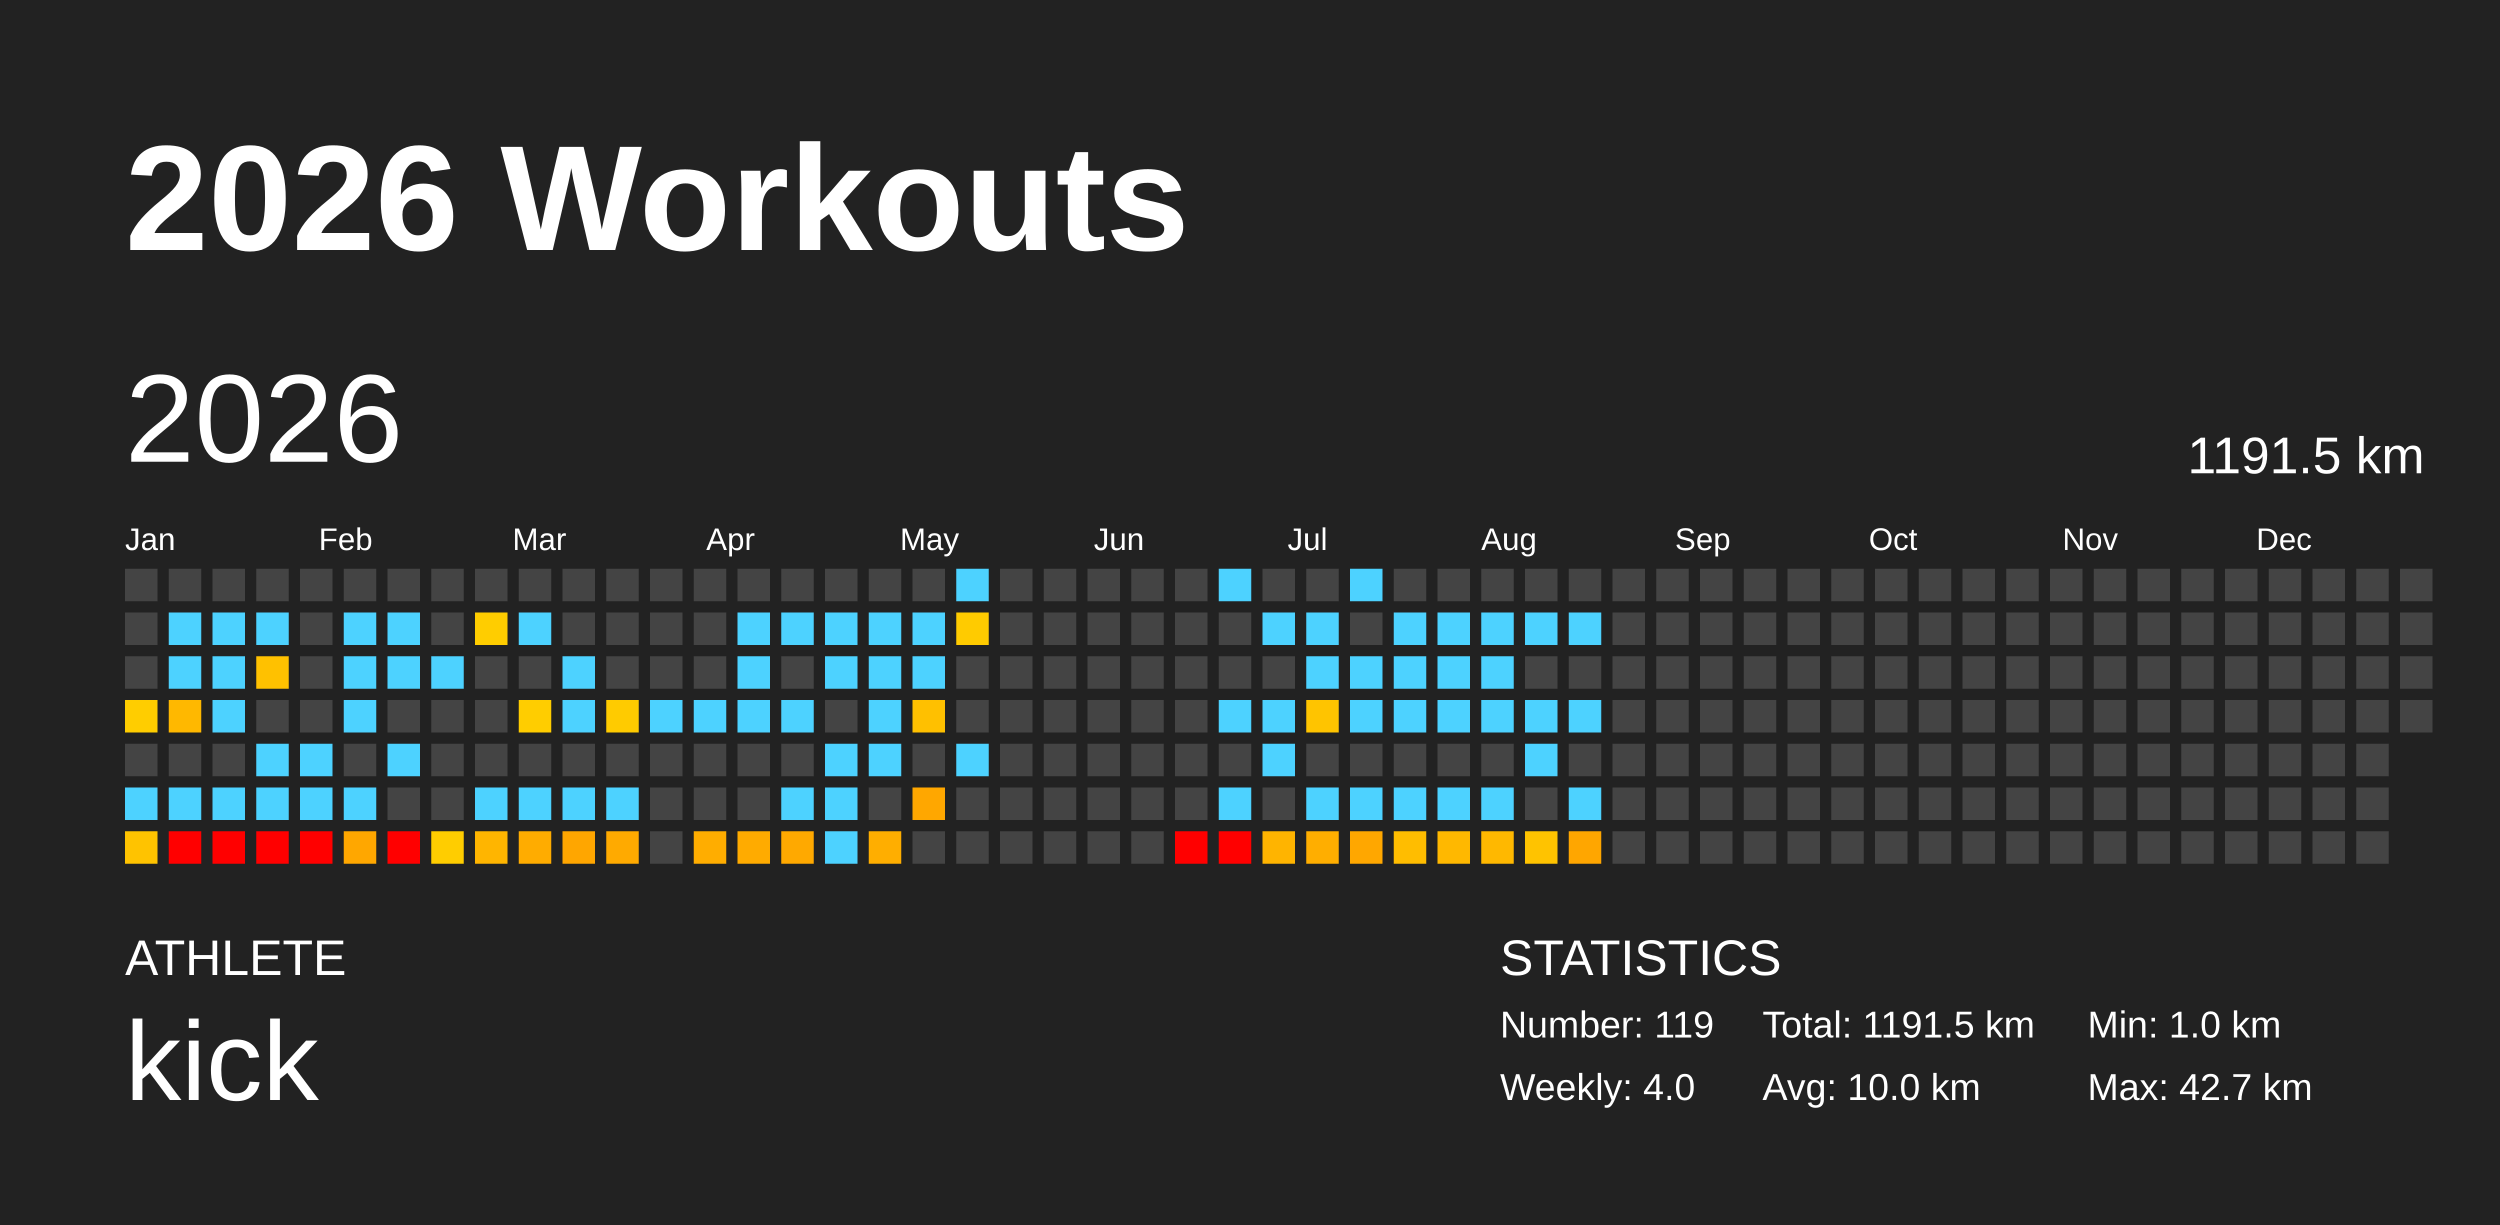
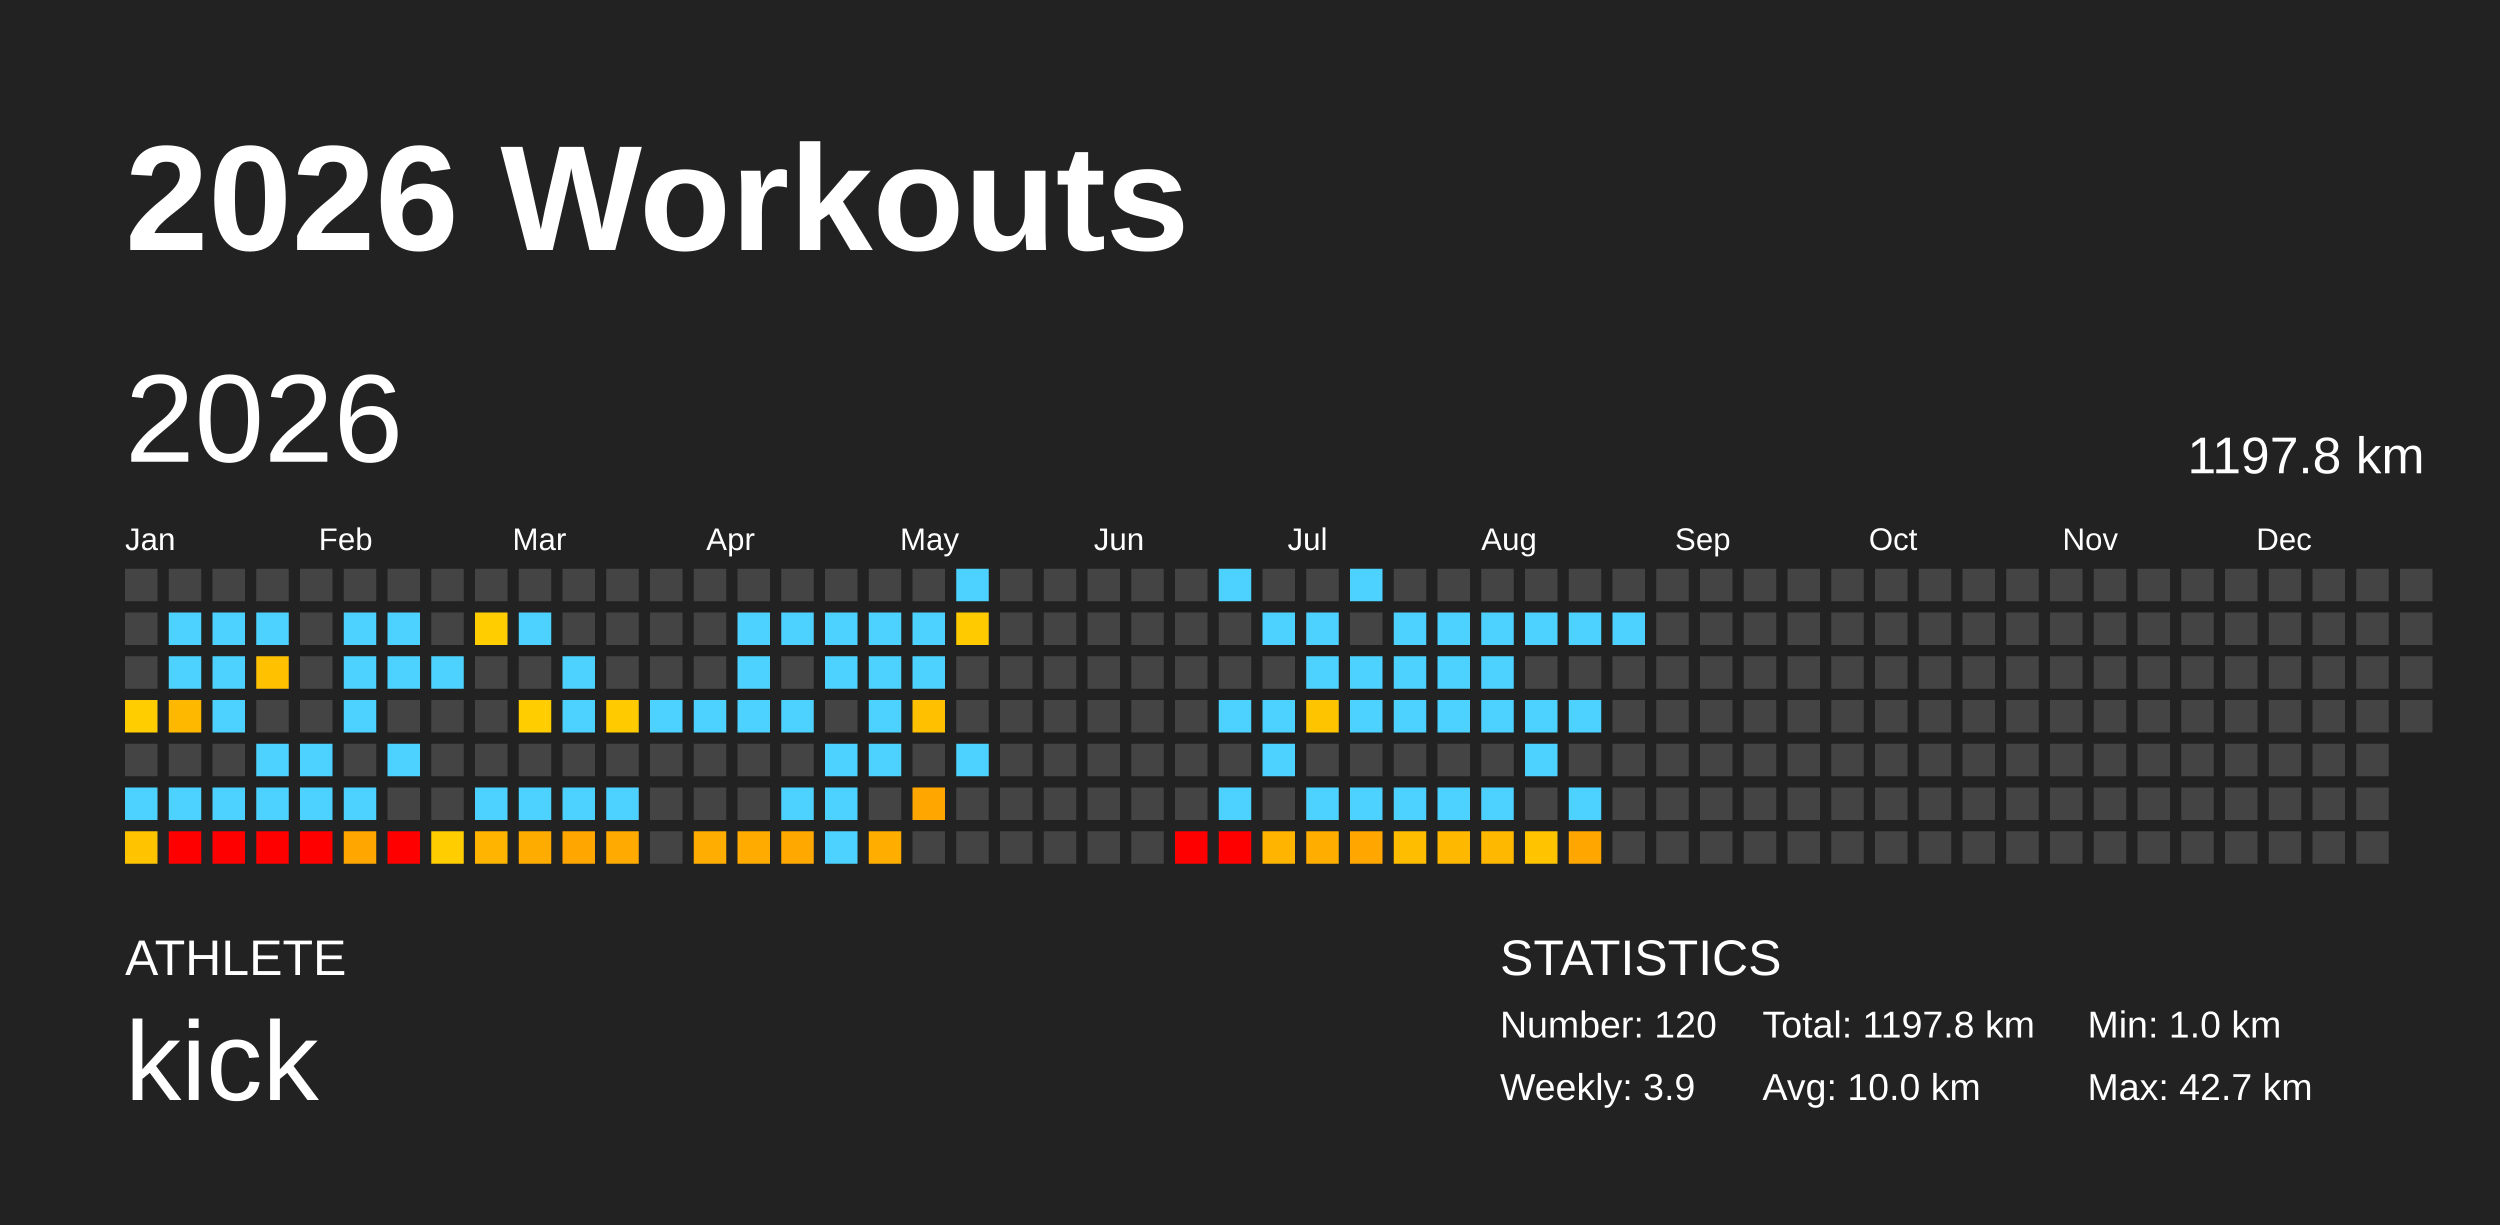
<svg xmlns="http://www.w3.org/2000/svg" baseProfile="full" height="98mm" version="1.1" viewBox="0,0,200,98" width="200mm">
  <defs />
  <rect fill="#222222" height="98" width="200" x="0" y="0" />
  <text fill="#FFFFFF" style="font-size:12px; font-family:Arial; font-weight:bold;" x="10" y="20">2026 Workouts</text>
  <text fill="#FFFFFF" style="font-size:4px; font-family:Arial" x="10" y="78">ATHLETE</text>
  <text fill="#FFFFFF" style="font-size:9px; font-family:Arial" x="10" y="88">kick</text>
  <text fill="#FFFFFF" style="font-size:4px; font-family:Arial" x="120" y="78">STATISTICS</text>
-   <text fill="#FFFFFF" style="font-size:3px; font-family:Arial" x="120" y="83">Number: 119</text>
-   <text fill="#FFFFFF" style="font-size:3px; font-family:Arial" x="120" y="88">Weekly: 4.0</text>
-   <text fill="#FFFFFF" style="font-size:3px; font-family:Arial" x="141" y="83">Total: 1191.5 km</text>
+   <text fill="#FFFFFF" style="font-size:3px; font-family:Arial" x="120" y="83">Number: 120</text>
+   <text fill="#FFFFFF" style="font-size:3px; font-family:Arial" x="120" y="88">Weekly: 3.9</text>
+   <text fill="#FFFFFF" style="font-size:3px; font-family:Arial" x="141" y="83">Total: 1197.8 km</text>
  <text fill="#FFFFFF" style="font-size:3px; font-family:Arial" x="141" y="88">Avg: 10.0 km</text>
  <text fill="#FFFFFF" style="font-size:3px; font-family:Arial" x="167" y="83">Min: 1.0 km</text>
  <text fill="#FFFFFF" style="font-size:3px; font-family:Arial" x="167" y="88">Max: 42.7 km</text>
  <text dominant-baseline="hanging" fill="#FFFFFF" style="font-size:10.0px; font-family:Arial;" x="10" y="30">2026</text>
-   <text dominant-baseline="hanging" fill="#FFFFFF" style="font-size:4.125px; font-family:Arial;" x="175" y="35">1191.5 km</text>
+   <text dominant-baseline="hanging" fill="#FFFFFF" style="font-size:4.125px; font-family:Arial;" x="175" y="35">1197.8 km</text>
  <text fill="#FFFFFF" style="font-size:2.5px; font-family:Arial" x="10.0" y="44">Jan</text>
  <text fill="#FFFFFF" style="font-size:2.5px; font-family:Arial" x="25.5" y="44">Feb</text>
  <text fill="#FFFFFF" style="font-size:2.5px; font-family:Arial" x="41.0" y="44">Mar</text>
  <text fill="#FFFFFF" style="font-size:2.5px; font-family:Arial" x="56.5" y="44">Apr</text>
  <text fill="#FFFFFF" style="font-size:2.5px; font-family:Arial" x="72.0" y="44">May</text>
  <text fill="#FFFFFF" style="font-size:2.5px; font-family:Arial" x="87.5" y="44">Jun</text>
  <text fill="#FFFFFF" style="font-size:2.5px; font-family:Arial" x="103.0" y="44">Jul</text>
  <text fill="#FFFFFF" style="font-size:2.5px; font-family:Arial" x="118.5" y="44">Aug</text>
  <text fill="#FFFFFF" style="font-size:2.5px; font-family:Arial" x="134.0" y="44">Sep</text>
  <text fill="#FFFFFF" style="font-size:2.5px; font-family:Arial" x="149.5" y="44">Oct</text>
  <text fill="#FFFFFF" style="font-size:2.5px; font-family:Arial" x="165.0" y="44">Nov</text>
  <text fill="#FFFFFF" style="font-size:2.5px; font-family:Arial" x="180.5" y="44">Dec</text>
  <rect fill="#444444" height="2.6" width="2.6" x="10.0" y="45.5" />
  <rect fill="#444444" height="2.6" width="2.6" x="10.0" y="49.0" />
  <rect fill="#444444" height="2.6" width="2.6" x="10.0" y="52.5" />
  <rect fill="#ffcd00" height="2.6" width="2.6" x="10.0" y="56.0" />
  <rect fill="#444444" height="2.6" width="2.6" x="10.0" y="59.5" />
  <rect fill="#4dd2ff" height="2.6" width="2.6" x="10.0" y="63.0" />
  <rect fill="#ffc300" height="2.6" width="2.6" x="10.0" y="66.5" />
  <rect fill="#444444" height="2.6" width="2.6" x="13.5" y="45.5" />
  <rect fill="#4dd2ff" height="2.6" width="2.6" x="13.5" y="49.0" />
  <rect fill="#4dd2ff" height="2.6" width="2.6" x="13.5" y="52.5" />
  <rect fill="#ffb800" height="2.6" width="2.6" x="13.5" y="56.0" />
  <rect fill="#444444" height="2.6" width="2.6" x="13.5" y="59.5" />
  <rect fill="#4dd2ff" height="2.6" width="2.6" x="13.5" y="63.0" />
  <rect fill="red" height="2.6" width="2.6" x="13.5" y="66.5" />
  <rect fill="#444444" height="2.6" width="2.6" x="17.0" y="45.5" />
  <rect fill="#4dd2ff" height="2.6" width="2.6" x="17.0" y="49.0" />
  <rect fill="#4dd2ff" height="2.6" width="2.6" x="17.0" y="52.5" />
  <rect fill="#4dd2ff" height="2.6" width="2.6" x="17.0" y="56.0" />
  <rect fill="#444444" height="2.6" width="2.6" x="17.0" y="59.5" />
  <rect fill="#4dd2ff" height="2.6" width="2.6" x="17.0" y="63.0" />
  <rect fill="red" height="2.6" width="2.6" x="17.0" y="66.5" />
  <rect fill="#444444" height="2.6" width="2.6" x="20.5" y="45.5" />
  <rect fill="#4dd2ff" height="2.6" width="2.6" x="20.5" y="49.0" />
  <rect fill="#ffc100" height="2.6" width="2.6" x="20.5" y="52.5" />
  <rect fill="#444444" height="2.6" width="2.6" x="20.5" y="56.0" />
  <rect fill="#4dd2ff" height="2.6" width="2.6" x="20.5" y="59.5" />
  <rect fill="#4dd2ff" height="2.6" width="2.6" x="20.5" y="63.0" />
  <rect fill="red" height="2.6" width="2.6" x="20.5" y="66.5" />
  <rect fill="#444444" height="2.6" width="2.6" x="24.0" y="45.5" />
  <rect fill="#444444" height="2.6" width="2.6" x="24.0" y="49.0" />
  <rect fill="#444444" height="2.6" width="2.6" x="24.0" y="52.5" />
  <rect fill="#444444" height="2.6" width="2.6" x="24.0" y="56.0" />
  <rect fill="#4dd2ff" height="2.6" width="2.6" x="24.0" y="59.5" />
  <rect fill="#4dd2ff" height="2.6" width="2.6" x="24.0" y="63.0" />
  <rect fill="red" height="2.6" width="2.6" x="24.0" y="66.5" />
  <rect fill="#444444" height="2.6" width="2.6" x="27.5" y="45.5" />
  <rect fill="#4dd2ff" height="2.6" width="2.6" x="27.5" y="49.0" />
  <rect fill="#4dd2ff" height="2.6" width="2.6" x="27.5" y="52.5" />
  <rect fill="#4dd2ff" height="2.6" width="2.6" x="27.5" y="56.0" />
  <rect fill="#444444" height="2.6" width="2.6" x="27.5" y="59.5" />
  <rect fill="#4dd2ff" height="2.6" width="2.6" x="27.5" y="63.0" />
  <rect fill="#ffa700" height="2.6" width="2.6" x="27.5" y="66.5" />
  <rect fill="#444444" height="2.6" width="2.6" x="31.0" y="45.5" />
  <rect fill="#4dd2ff" height="2.6" width="2.6" x="31.0" y="49.0" />
  <rect fill="#4dd2ff" height="2.6" width="2.6" x="31.0" y="52.5" />
  <rect fill="#444444" height="2.6" width="2.6" x="31.0" y="56.0" />
  <rect fill="#4dd2ff" height="2.6" width="2.6" x="31.0" y="59.5" />
  <rect fill="#444444" height="2.6" width="2.6" x="31.0" y="63.0" />
  <rect fill="red" height="2.6" width="2.6" x="31.0" y="66.5" />
  <rect fill="#444444" height="2.6" width="2.6" x="34.5" y="45.5" />
  <rect fill="#444444" height="2.6" width="2.6" x="34.5" y="49.0" />
  <rect fill="#4dd2ff" height="2.6" width="2.6" x="34.5" y="52.5" />
  <rect fill="#444444" height="2.6" width="2.6" x="34.5" y="56.0" />
  <rect fill="#444444" height="2.6" width="2.6" x="34.5" y="59.5" />
  <rect fill="#444444" height="2.6" width="2.6" x="34.5" y="63.0" />
  <rect fill="#ffcd00" height="2.6" width="2.6" x="34.5" y="66.5" />
  <rect fill="#444444" height="2.6" width="2.6" x="38.0" y="45.5" />
  <rect fill="#ffcd00" height="2.6" width="2.6" x="38.0" y="49.0" />
  <rect fill="#444444" height="2.6" width="2.6" x="38.0" y="52.5" />
  <rect fill="#444444" height="2.6" width="2.6" x="38.0" y="56.0" />
  <rect fill="#444444" height="2.6" width="2.6" x="38.0" y="59.5" />
  <rect fill="#4dd2ff" height="2.6" width="2.6" x="38.0" y="63.0" />
  <rect fill="#ffb500" height="2.6" width="2.6" x="38.0" y="66.5" />
  <rect fill="#444444" height="2.6" width="2.6" x="41.5" y="45.5" />
  <rect fill="#4dd2ff" height="2.6" width="2.6" x="41.5" y="49.0" />
  <rect fill="#444444" height="2.6" width="2.6" x="41.5" y="52.5" />
  <rect fill="#ffcd00" height="2.6" width="2.6" x="41.5" y="56.0" />
  <rect fill="#444444" height="2.6" width="2.6" x="41.5" y="59.5" />
  <rect fill="#4dd2ff" height="2.6" width="2.6" x="41.5" y="63.0" />
  <rect fill="#ffac00" height="2.6" width="2.6" x="41.5" y="66.5" />
  <rect fill="#444444" height="2.6" width="2.6" x="45.0" y="45.5" />
  <rect fill="#444444" height="2.6" width="2.6" x="45.0" y="49.0" />
  <rect fill="#4dd2ff" height="2.6" width="2.6" x="45.0" y="52.5" />
  <rect fill="#4dd2ff" height="2.6" width="2.6" x="45.0" y="56.0" />
  <rect fill="#444444" height="2.6" width="2.6" x="45.0" y="59.5" />
  <rect fill="#4dd2ff" height="2.6" width="2.6" x="45.0" y="63.0" />
  <rect fill="#ffa600" height="2.6" width="2.6" x="45.0" y="66.5" />
  <rect fill="#444444" height="2.6" width="2.6" x="48.5" y="45.5" />
  <rect fill="#444444" height="2.6" width="2.6" x="48.5" y="49.0" />
  <rect fill="#444444" height="2.6" width="2.6" x="48.5" y="52.5" />
  <rect fill="#ffcb00" height="2.6" width="2.6" x="48.5" y="56.0" />
  <rect fill="#444444" height="2.6" width="2.6" x="48.5" y="59.5" />
  <rect fill="#4dd2ff" height="2.6" width="2.6" x="48.5" y="63.0" />
  <rect fill="#ffaa00" height="2.6" width="2.6" x="48.5" y="66.5" />
  <rect fill="#444444" height="2.6" width="2.6" x="52.0" y="45.5" />
  <rect fill="#444444" height="2.6" width="2.6" x="52.0" y="49.0" />
  <rect fill="#444444" height="2.6" width="2.6" x="52.0" y="52.5" />
  <rect fill="#4dd2ff" height="2.6" width="2.6" x="52.0" y="56.0" />
  <rect fill="#444444" height="2.6" width="2.6" x="52.0" y="59.5" />
  <rect fill="#444444" height="2.6" width="2.6" x="52.0" y="63.0" />
  <rect fill="#444444" height="2.6" width="2.6" x="52.0" y="66.5" />
  <rect fill="#444444" height="2.6" width="2.6" x="55.5" y="45.5" />
  <rect fill="#444444" height="2.6" width="2.6" x="55.5" y="49.0" />
  <rect fill="#444444" height="2.6" width="2.6" x="55.5" y="52.5" />
  <rect fill="#4dd2ff" height="2.6" width="2.6" x="55.5" y="56.0" />
  <rect fill="#444444" height="2.6" width="2.6" x="55.5" y="59.5" />
  <rect fill="#444444" height="2.6" width="2.6" x="55.5" y="63.0" />
  <rect fill="#ffad00" height="2.6" width="2.6" x="55.5" y="66.5" />
  <rect fill="#444444" height="2.6" width="2.6" x="59.0" y="45.5" />
  <rect fill="#4dd2ff" height="2.6" width="2.6" x="59.0" y="49.0" />
  <rect fill="#4dd2ff" height="2.6" width="2.6" x="59.0" y="52.5" />
  <rect fill="#4dd2ff" height="2.6" width="2.6" x="59.0" y="56.0" />
  <rect fill="#444444" height="2.6" width="2.6" x="59.0" y="59.5" />
  <rect fill="#444444" height="2.6" width="2.6" x="59.0" y="63.0" />
  <rect fill="#ffab00" height="2.6" width="2.6" x="59.0" y="66.5" />
  <rect fill="#444444" height="2.6" width="2.6" x="62.5" y="45.5" />
  <rect fill="#4dd2ff" height="2.6" width="2.6" x="62.5" y="49.0" />
  <rect fill="#444444" height="2.6" width="2.6" x="62.5" y="52.5" />
  <rect fill="#4dd2ff" height="2.6" width="2.6" x="62.5" y="56.0" />
  <rect fill="#444444" height="2.6" width="2.6" x="62.5" y="59.5" />
  <rect fill="#4dd2ff" height="2.6" width="2.6" x="62.5" y="63.0" />
  <rect fill="#ffa900" height="2.6" width="2.6" x="62.5" y="66.5" />
  <rect fill="#444444" height="2.6" width="2.6" x="66.0" y="45.5" />
  <rect fill="#4dd2ff" height="2.6" width="2.6" x="66.0" y="49.0" />
  <rect fill="#4dd2ff" height="2.6" width="2.6" x="66.0" y="52.5" />
  <rect fill="#444444" height="2.6" width="2.6" x="66.0" y="56.0" />
  <rect fill="#4dd2ff" height="2.6" width="2.6" x="66.0" y="59.5" />
  <rect fill="#4dd2ff" height="2.6" width="2.6" x="66.0" y="63.0" />
  <rect fill="#4dd2ff" height="2.6" width="2.6" x="66.0" y="66.5" />
  <rect fill="#444444" height="2.6" width="2.6" x="69.5" y="45.5" />
  <rect fill="#4dd2ff" height="2.6" width="2.6" x="69.5" y="49.0" />
  <rect fill="#4dd2ff" height="2.6" width="2.6" x="69.5" y="52.5" />
  <rect fill="#4dd2ff" height="2.6" width="2.6" x="69.5" y="56.0" />
  <rect fill="#4dd2ff" height="2.6" width="2.6" x="69.5" y="59.5" />
  <rect fill="#444444" height="2.6" width="2.6" x="69.5" y="63.0" />
  <rect fill="#ffae00" height="2.6" width="2.6" x="69.5" y="66.5" />
  <rect fill="#444444" height="2.6" width="2.6" x="73.0" y="45.5" />
  <rect fill="#4dd2ff" height="2.6" width="2.6" x="73.0" y="49.0" />
  <rect fill="#4dd2ff" height="2.6" width="2.6" x="73.0" y="52.5" />
  <rect fill="#ffc000" height="2.6" width="2.6" x="73.0" y="56.0" />
  <rect fill="#444444" height="2.6" width="2.6" x="73.0" y="59.5" />
  <rect fill="#ffa700" height="2.6" width="2.6" x="73.0" y="63.0" />
  <rect fill="#444444" height="2.6" width="2.6" x="73.0" y="66.5" />
  <rect fill="#4dd2ff" height="2.6" width="2.6" x="76.5" y="45.5" />
  <rect fill="#ffcb00" height="2.6" width="2.6" x="76.5" y="49.0" />
  <rect fill="#444444" height="2.6" width="2.6" x="76.5" y="52.5" />
  <rect fill="#444444" height="2.6" width="2.6" x="76.5" y="56.0" />
  <rect fill="#4dd2ff" height="2.6" width="2.6" x="76.5" y="59.5" />
  <rect fill="#444444" height="2.6" width="2.6" x="76.5" y="63.0" />
  <rect fill="#444444" height="2.6" width="2.6" x="76.5" y="66.5" />
  <rect fill="#444444" height="2.6" width="2.6" x="80.0" y="45.5" />
  <rect fill="#444444" height="2.6" width="2.6" x="80.0" y="49.0" />
  <rect fill="#444444" height="2.6" width="2.6" x="80.0" y="52.5" />
  <rect fill="#444444" height="2.6" width="2.6" x="80.0" y="56.0" />
  <rect fill="#444444" height="2.6" width="2.6" x="80.0" y="59.5" />
  <rect fill="#444444" height="2.6" width="2.6" x="80.0" y="63.0" />
  <rect fill="#444444" height="2.6" width="2.6" x="80.0" y="66.5" />
  <rect fill="#444444" height="2.6" width="2.6" x="83.5" y="45.5" />
  <rect fill="#444444" height="2.6" width="2.6" x="83.5" y="49.0" />
  <rect fill="#444444" height="2.6" width="2.6" x="83.5" y="52.5" />
  <rect fill="#444444" height="2.6" width="2.6" x="83.5" y="56.0" />
  <rect fill="#444444" height="2.6" width="2.6" x="83.5" y="59.5" />
  <rect fill="#444444" height="2.6" width="2.6" x="83.5" y="63.0" />
  <rect fill="#444444" height="2.6" width="2.6" x="83.5" y="66.5" />
  <rect fill="#444444" height="2.6" width="2.6" x="87.0" y="45.5" />
  <rect fill="#444444" height="2.6" width="2.6" x="87.0" y="49.0" />
  <rect fill="#444444" height="2.6" width="2.6" x="87.0" y="52.5" />
  <rect fill="#444444" height="2.6" width="2.6" x="87.0" y="56.0" />
  <rect fill="#444444" height="2.6" width="2.6" x="87.0" y="59.5" />
  <rect fill="#444444" height="2.6" width="2.6" x="87.0" y="63.0" />
  <rect fill="#444444" height="2.6" width="2.6" x="87.0" y="66.5" />
  <rect fill="#444444" height="2.6" width="2.6" x="90.5" y="45.5" />
  <rect fill="#444444" height="2.6" width="2.6" x="90.5" y="49.0" />
  <rect fill="#444444" height="2.6" width="2.6" x="90.5" y="52.5" />
  <rect fill="#444444" height="2.6" width="2.6" x="90.5" y="56.0" />
  <rect fill="#444444" height="2.6" width="2.6" x="90.5" y="59.5" />
  <rect fill="#444444" height="2.6" width="2.6" x="90.5" y="63.0" />
  <rect fill="#444444" height="2.6" width="2.6" x="90.5" y="66.5" />
  <rect fill="#444444" height="2.6" width="2.6" x="94.0" y="45.5" />
  <rect fill="#444444" height="2.6" width="2.6" x="94.0" y="49.0" />
  <rect fill="#444444" height="2.6" width="2.6" x="94.0" y="52.5" />
  <rect fill="#444444" height="2.6" width="2.6" x="94.0" y="56.0" />
  <rect fill="#444444" height="2.6" width="2.6" x="94.0" y="59.5" />
  <rect fill="#444444" height="2.6" width="2.6" x="94.0" y="63.0" />
  <rect fill="red" height="2.6" width="2.6" x="94.0" y="66.5" />
  <rect fill="#4dd2ff" height="2.6" width="2.6" x="97.5" y="45.5" />
  <rect fill="#444444" height="2.6" width="2.6" x="97.5" y="49.0" />
  <rect fill="#444444" height="2.6" width="2.6" x="97.5" y="52.5" />
  <rect fill="#4dd2ff" height="2.6" width="2.6" x="97.5" y="56.0" />
  <rect fill="#444444" height="2.6" width="2.6" x="97.5" y="59.5" />
  <rect fill="#4dd2ff" height="2.6" width="2.6" x="97.5" y="63.0" />
  <rect fill="red" height="2.6" width="2.6" x="97.5" y="66.5" />
  <rect fill="#444444" height="2.6" width="2.6" x="101.0" y="45.5" />
  <rect fill="#4dd2ff" height="2.6" width="2.6" x="101.0" y="49.0" />
  <rect fill="#444444" height="2.6" width="2.6" x="101.0" y="52.5" />
  <rect fill="#4dd2ff" height="2.6" width="2.6" x="101.0" y="56.0" />
  <rect fill="#4dd2ff" height="2.6" width="2.6" x="101.0" y="59.5" />
  <rect fill="#444444" height="2.6" width="2.6" x="101.0" y="63.0" />
  <rect fill="#ffb400" height="2.6" width="2.6" x="101.0" y="66.5" />
  <rect fill="#444444" height="2.6" width="2.6" x="104.5" y="45.5" />
  <rect fill="#4dd2ff" height="2.6" width="2.6" x="104.5" y="49.0" />
  <rect fill="#4dd2ff" height="2.6" width="2.6" x="104.5" y="52.5" />
  <rect fill="#ffc400" height="2.6" width="2.6" x="104.5" y="56.0" />
  <rect fill="#444444" height="2.6" width="2.6" x="104.5" y="59.5" />
  <rect fill="#4dd2ff" height="2.6" width="2.6" x="104.5" y="63.0" />
  <rect fill="#ffae00" height="2.6" width="2.6" x="104.5" y="66.5" />
  <rect fill="#4dd2ff" height="2.6" width="2.6" x="108.0" y="45.5" />
  <rect fill="#444444" height="2.6" width="2.6" x="108.0" y="49.0" />
  <rect fill="#4dd2ff" height="2.6" width="2.6" x="108.0" y="52.5" />
  <rect fill="#4dd2ff" height="2.6" width="2.6" x="108.0" y="56.0" />
  <rect fill="#444444" height="2.6" width="2.6" x="108.0" y="59.5" />
  <rect fill="#4dd2ff" height="2.6" width="2.6" x="108.0" y="63.0" />
  <rect fill="#ffa700" height="2.6" width="2.6" x="108.0" y="66.5" />
  <rect fill="#444444" height="2.6" width="2.6" x="111.5" y="45.5" />
  <rect fill="#4dd2ff" height="2.6" width="2.6" x="111.5" y="49.0" />
  <rect fill="#4dd2ff" height="2.6" width="2.6" x="111.5" y="52.5" />
  <rect fill="#4dd2ff" height="2.6" width="2.6" x="111.5" y="56.0" />
  <rect fill="#444444" height="2.6" width="2.6" x="111.5" y="59.5" />
  <rect fill="#4dd2ff" height="2.6" width="2.6" x="111.5" y="63.0" />
  <rect fill="#ffbd00" height="2.6" width="2.6" x="111.5" y="66.5" />
  <rect fill="#444444" height="2.6" width="2.6" x="115.0" y="45.5" />
  <rect fill="#4dd2ff" height="2.6" width="2.6" x="115.0" y="49.0" />
  <rect fill="#4dd2ff" height="2.6" width="2.6" x="115.0" y="52.5" />
  <rect fill="#4dd2ff" height="2.6" width="2.6" x="115.0" y="56.0" />
  <rect fill="#444444" height="2.6" width="2.6" x="115.0" y="59.5" />
  <rect fill="#4dd2ff" height="2.6" width="2.6" x="115.0" y="63.0" />
  <rect fill="#ffb800" height="2.6" width="2.6" x="115.0" y="66.5" />
  <rect fill="#444444" height="2.6" width="2.6" x="118.5" y="45.5" />
  <rect fill="#4dd2ff" height="2.6" width="2.6" x="118.5" y="49.0" />
  <rect fill="#4dd2ff" height="2.6" width="2.6" x="118.5" y="52.5" />
  <rect fill="#4dd2ff" height="2.6" width="2.6" x="118.5" y="56.0" />
  <rect fill="#444444" height="2.6" width="2.6" x="118.5" y="59.5" />
  <rect fill="#4dd2ff" height="2.6" width="2.6" x="118.5" y="63.0" />
  <rect fill="#ffb800" height="2.6" width="2.6" x="118.5" y="66.5" />
  <rect fill="#444444" height="2.6" width="2.6" x="122.0" y="45.5" />
  <rect fill="#4dd2ff" height="2.6" width="2.6" x="122.0" y="49.0" />
  <rect fill="#444444" height="2.6" width="2.6" x="122.0" y="52.5" />
  <rect fill="#4dd2ff" height="2.6" width="2.6" x="122.0" y="56.0" />
  <rect fill="#4dd2ff" height="2.6" width="2.6" x="122.0" y="59.5" />
  <rect fill="#444444" height="2.6" width="2.6" x="122.0" y="63.0" />
  <rect fill="#ffc300" height="2.6" width="2.6" x="122.0" y="66.5" />
  <rect fill="#444444" height="2.6" width="2.6" x="125.5" y="45.5" />
  <rect fill="#4dd2ff" height="2.6" width="2.6" x="125.5" y="49.0" />
  <rect fill="#444444" height="2.6" width="2.6" x="125.5" y="52.5" />
  <rect fill="#4dd2ff" height="2.6" width="2.6" x="125.5" y="56.0" />
  <rect fill="#444444" height="2.6" width="2.6" x="125.5" y="59.5" />
  <rect fill="#4dd2ff" height="2.6" width="2.6" x="125.5" y="63.0" />
  <rect fill="#ffa600" height="2.6" width="2.6" x="125.5" y="66.5" />
  <rect fill="#444444" height="2.6" width="2.6" x="129.0" y="45.5" />
-   <rect fill="#444444" height="2.6" width="2.6" x="129.0" y="49.0" />
+   <rect fill="#4dd2ff" height="2.6" width="2.6" x="129.0" y="49.0" />
  <rect fill="#444444" height="2.6" width="2.6" x="129.0" y="52.5" />
  <rect fill="#444444" height="2.6" width="2.6" x="129.0" y="56.0" />
  <rect fill="#444444" height="2.6" width="2.6" x="129.0" y="59.5" />
  <rect fill="#444444" height="2.6" width="2.6" x="129.0" y="63.0" />
  <rect fill="#444444" height="2.6" width="2.6" x="129.0" y="66.5" />
  <rect fill="#444444" height="2.6" width="2.6" x="132.5" y="45.5" />
  <rect fill="#444444" height="2.6" width="2.6" x="132.5" y="49.0" />
  <rect fill="#444444" height="2.6" width="2.6" x="132.5" y="52.5" />
  <rect fill="#444444" height="2.6" width="2.6" x="132.5" y="56.0" />
  <rect fill="#444444" height="2.6" width="2.6" x="132.5" y="59.5" />
  <rect fill="#444444" height="2.6" width="2.6" x="132.5" y="63.0" />
  <rect fill="#444444" height="2.6" width="2.6" x="132.5" y="66.5" />
  <rect fill="#444444" height="2.6" width="2.6" x="136.0" y="45.5" />
  <rect fill="#444444" height="2.6" width="2.6" x="136.0" y="49.0" />
  <rect fill="#444444" height="2.6" width="2.6" x="136.0" y="52.5" />
  <rect fill="#444444" height="2.6" width="2.6" x="136.0" y="56.0" />
  <rect fill="#444444" height="2.6" width="2.6" x="136.0" y="59.5" />
  <rect fill="#444444" height="2.6" width="2.6" x="136.0" y="63.0" />
  <rect fill="#444444" height="2.6" width="2.6" x="136.0" y="66.5" />
  <rect fill="#444444" height="2.6" width="2.6" x="139.5" y="45.5" />
  <rect fill="#444444" height="2.6" width="2.6" x="139.5" y="49.0" />
  <rect fill="#444444" height="2.6" width="2.6" x="139.5" y="52.5" />
  <rect fill="#444444" height="2.6" width="2.6" x="139.5" y="56.0" />
  <rect fill="#444444" height="2.6" width="2.6" x="139.5" y="59.5" />
  <rect fill="#444444" height="2.6" width="2.6" x="139.5" y="63.0" />
  <rect fill="#444444" height="2.6" width="2.6" x="139.5" y="66.5" />
  <rect fill="#444444" height="2.6" width="2.6" x="143.0" y="45.5" />
  <rect fill="#444444" height="2.6" width="2.6" x="143.0" y="49.0" />
  <rect fill="#444444" height="2.6" width="2.6" x="143.0" y="52.5" />
  <rect fill="#444444" height="2.6" width="2.6" x="143.0" y="56.0" />
  <rect fill="#444444" height="2.6" width="2.6" x="143.0" y="59.5" />
  <rect fill="#444444" height="2.6" width="2.6" x="143.0" y="63.0" />
  <rect fill="#444444" height="2.6" width="2.6" x="143.0" y="66.5" />
  <rect fill="#444444" height="2.6" width="2.6" x="146.5" y="45.5" />
  <rect fill="#444444" height="2.6" width="2.6" x="146.5" y="49.0" />
  <rect fill="#444444" height="2.6" width="2.6" x="146.5" y="52.5" />
  <rect fill="#444444" height="2.6" width="2.6" x="146.5" y="56.0" />
  <rect fill="#444444" height="2.6" width="2.6" x="146.5" y="59.5" />
  <rect fill="#444444" height="2.6" width="2.6" x="146.5" y="63.0" />
  <rect fill="#444444" height="2.6" width="2.6" x="146.5" y="66.5" />
  <rect fill="#444444" height="2.6" width="2.6" x="150.0" y="45.5" />
  <rect fill="#444444" height="2.6" width="2.6" x="150.0" y="49.0" />
  <rect fill="#444444" height="2.6" width="2.6" x="150.0" y="52.5" />
  <rect fill="#444444" height="2.6" width="2.6" x="150.0" y="56.0" />
  <rect fill="#444444" height="2.6" width="2.6" x="150.0" y="59.5" />
  <rect fill="#444444" height="2.6" width="2.6" x="150.0" y="63.0" />
  <rect fill="#444444" height="2.6" width="2.6" x="150.0" y="66.5" />
  <rect fill="#444444" height="2.6" width="2.6" x="153.5" y="45.5" />
  <rect fill="#444444" height="2.6" width="2.6" x="153.5" y="49.0" />
  <rect fill="#444444" height="2.6" width="2.6" x="153.5" y="52.5" />
  <rect fill="#444444" height="2.6" width="2.6" x="153.5" y="56.0" />
  <rect fill="#444444" height="2.6" width="2.6" x="153.5" y="59.5" />
  <rect fill="#444444" height="2.6" width="2.6" x="153.5" y="63.0" />
  <rect fill="#444444" height="2.6" width="2.6" x="153.5" y="66.5" />
  <rect fill="#444444" height="2.6" width="2.6" x="157.0" y="45.5" />
  <rect fill="#444444" height="2.6" width="2.6" x="157.0" y="49.0" />
  <rect fill="#444444" height="2.6" width="2.6" x="157.0" y="52.5" />
  <rect fill="#444444" height="2.6" width="2.6" x="157.0" y="56.0" />
  <rect fill="#444444" height="2.6" width="2.6" x="157.0" y="59.5" />
  <rect fill="#444444" height="2.6" width="2.6" x="157.0" y="63.0" />
  <rect fill="#444444" height="2.6" width="2.6" x="157.0" y="66.5" />
  <rect fill="#444444" height="2.6" width="2.6" x="160.5" y="45.5" />
  <rect fill="#444444" height="2.6" width="2.6" x="160.5" y="49.0" />
  <rect fill="#444444" height="2.6" width="2.6" x="160.5" y="52.5" />
  <rect fill="#444444" height="2.6" width="2.6" x="160.5" y="56.0" />
  <rect fill="#444444" height="2.6" width="2.6" x="160.5" y="59.5" />
  <rect fill="#444444" height="2.6" width="2.6" x="160.5" y="63.0" />
  <rect fill="#444444" height="2.6" width="2.6" x="160.5" y="66.5" />
  <rect fill="#444444" height="2.6" width="2.6" x="164.0" y="45.5" />
  <rect fill="#444444" height="2.6" width="2.6" x="164.0" y="49.0" />
  <rect fill="#444444" height="2.6" width="2.6" x="164.0" y="52.5" />
  <rect fill="#444444" height="2.6" width="2.6" x="164.0" y="56.0" />
  <rect fill="#444444" height="2.6" width="2.6" x="164.0" y="59.5" />
  <rect fill="#444444" height="2.6" width="2.6" x="164.0" y="63.0" />
  <rect fill="#444444" height="2.6" width="2.6" x="164.0" y="66.5" />
  <rect fill="#444444" height="2.6" width="2.6" x="167.5" y="45.5" />
  <rect fill="#444444" height="2.6" width="2.6" x="167.5" y="49.0" />
  <rect fill="#444444" height="2.6" width="2.6" x="167.5" y="52.5" />
  <rect fill="#444444" height="2.6" width="2.6" x="167.5" y="56.0" />
  <rect fill="#444444" height="2.6" width="2.6" x="167.5" y="59.5" />
  <rect fill="#444444" height="2.6" width="2.6" x="167.5" y="63.0" />
  <rect fill="#444444" height="2.6" width="2.6" x="167.5" y="66.5" />
  <rect fill="#444444" height="2.6" width="2.6" x="171.0" y="45.5" />
  <rect fill="#444444" height="2.6" width="2.6" x="171.0" y="49.0" />
  <rect fill="#444444" height="2.6" width="2.6" x="171.0" y="52.5" />
  <rect fill="#444444" height="2.6" width="2.6" x="171.0" y="56.0" />
  <rect fill="#444444" height="2.6" width="2.6" x="171.0" y="59.5" />
  <rect fill="#444444" height="2.6" width="2.6" x="171.0" y="63.0" />
  <rect fill="#444444" height="2.6" width="2.6" x="171.0" y="66.5" />
  <rect fill="#444444" height="2.6" width="2.6" x="174.5" y="45.5" />
  <rect fill="#444444" height="2.6" width="2.6" x="174.5" y="49.0" />
  <rect fill="#444444" height="2.6" width="2.6" x="174.5" y="52.5" />
  <rect fill="#444444" height="2.6" width="2.6" x="174.5" y="56.0" />
  <rect fill="#444444" height="2.6" width="2.6" x="174.5" y="59.5" />
  <rect fill="#444444" height="2.6" width="2.6" x="174.5" y="63.0" />
  <rect fill="#444444" height="2.6" width="2.6" x="174.5" y="66.5" />
  <rect fill="#444444" height="2.6" width="2.6" x="178.0" y="45.5" />
  <rect fill="#444444" height="2.6" width="2.6" x="178.0" y="49.0" />
  <rect fill="#444444" height="2.6" width="2.6" x="178.0" y="52.5" />
  <rect fill="#444444" height="2.6" width="2.6" x="178.0" y="56.0" />
  <rect fill="#444444" height="2.6" width="2.6" x="178.0" y="59.5" />
  <rect fill="#444444" height="2.6" width="2.6" x="178.0" y="63.0" />
  <rect fill="#444444" height="2.6" width="2.6" x="178.0" y="66.5" />
  <rect fill="#444444" height="2.6" width="2.6" x="181.5" y="45.5" />
  <rect fill="#444444" height="2.6" width="2.6" x="181.5" y="49.0" />
  <rect fill="#444444" height="2.6" width="2.6" x="181.5" y="52.5" />
  <rect fill="#444444" height="2.6" width="2.6" x="181.5" y="56.0" />
  <rect fill="#444444" height="2.6" width="2.6" x="181.5" y="59.5" />
  <rect fill="#444444" height="2.6" width="2.6" x="181.5" y="63.0" />
  <rect fill="#444444" height="2.6" width="2.6" x="181.5" y="66.5" />
  <rect fill="#444444" height="2.6" width="2.6" x="185.0" y="45.5" />
  <rect fill="#444444" height="2.6" width="2.6" x="185.0" y="49.0" />
  <rect fill="#444444" height="2.6" width="2.6" x="185.0" y="52.5" />
  <rect fill="#444444" height="2.6" width="2.6" x="185.0" y="56.0" />
  <rect fill="#444444" height="2.6" width="2.6" x="185.0" y="59.5" />
  <rect fill="#444444" height="2.6" width="2.6" x="185.0" y="63.0" />
  <rect fill="#444444" height="2.6" width="2.6" x="185.0" y="66.5" />
  <rect fill="#444444" height="2.6" width="2.6" x="188.5" y="45.5" />
  <rect fill="#444444" height="2.6" width="2.6" x="188.5" y="49.0" />
  <rect fill="#444444" height="2.6" width="2.6" x="188.5" y="52.5" />
  <rect fill="#444444" height="2.6" width="2.6" x="188.5" y="56.0" />
  <rect fill="#444444" height="2.6" width="2.6" x="188.5" y="59.5" />
  <rect fill="#444444" height="2.6" width="2.6" x="188.5" y="63.0" />
  <rect fill="#444444" height="2.6" width="2.6" x="188.5" y="66.5" />
  <rect fill="#444444" height="2.6" width="2.6" x="192.0" y="45.5" />
  <rect fill="#444444" height="2.6" width="2.6" x="192.0" y="49.0" />
  <rect fill="#444444" height="2.6" width="2.6" x="192.0" y="52.5" />
  <rect fill="#444444" height="2.6" width="2.6" x="192.0" y="56.0" />
</svg>
